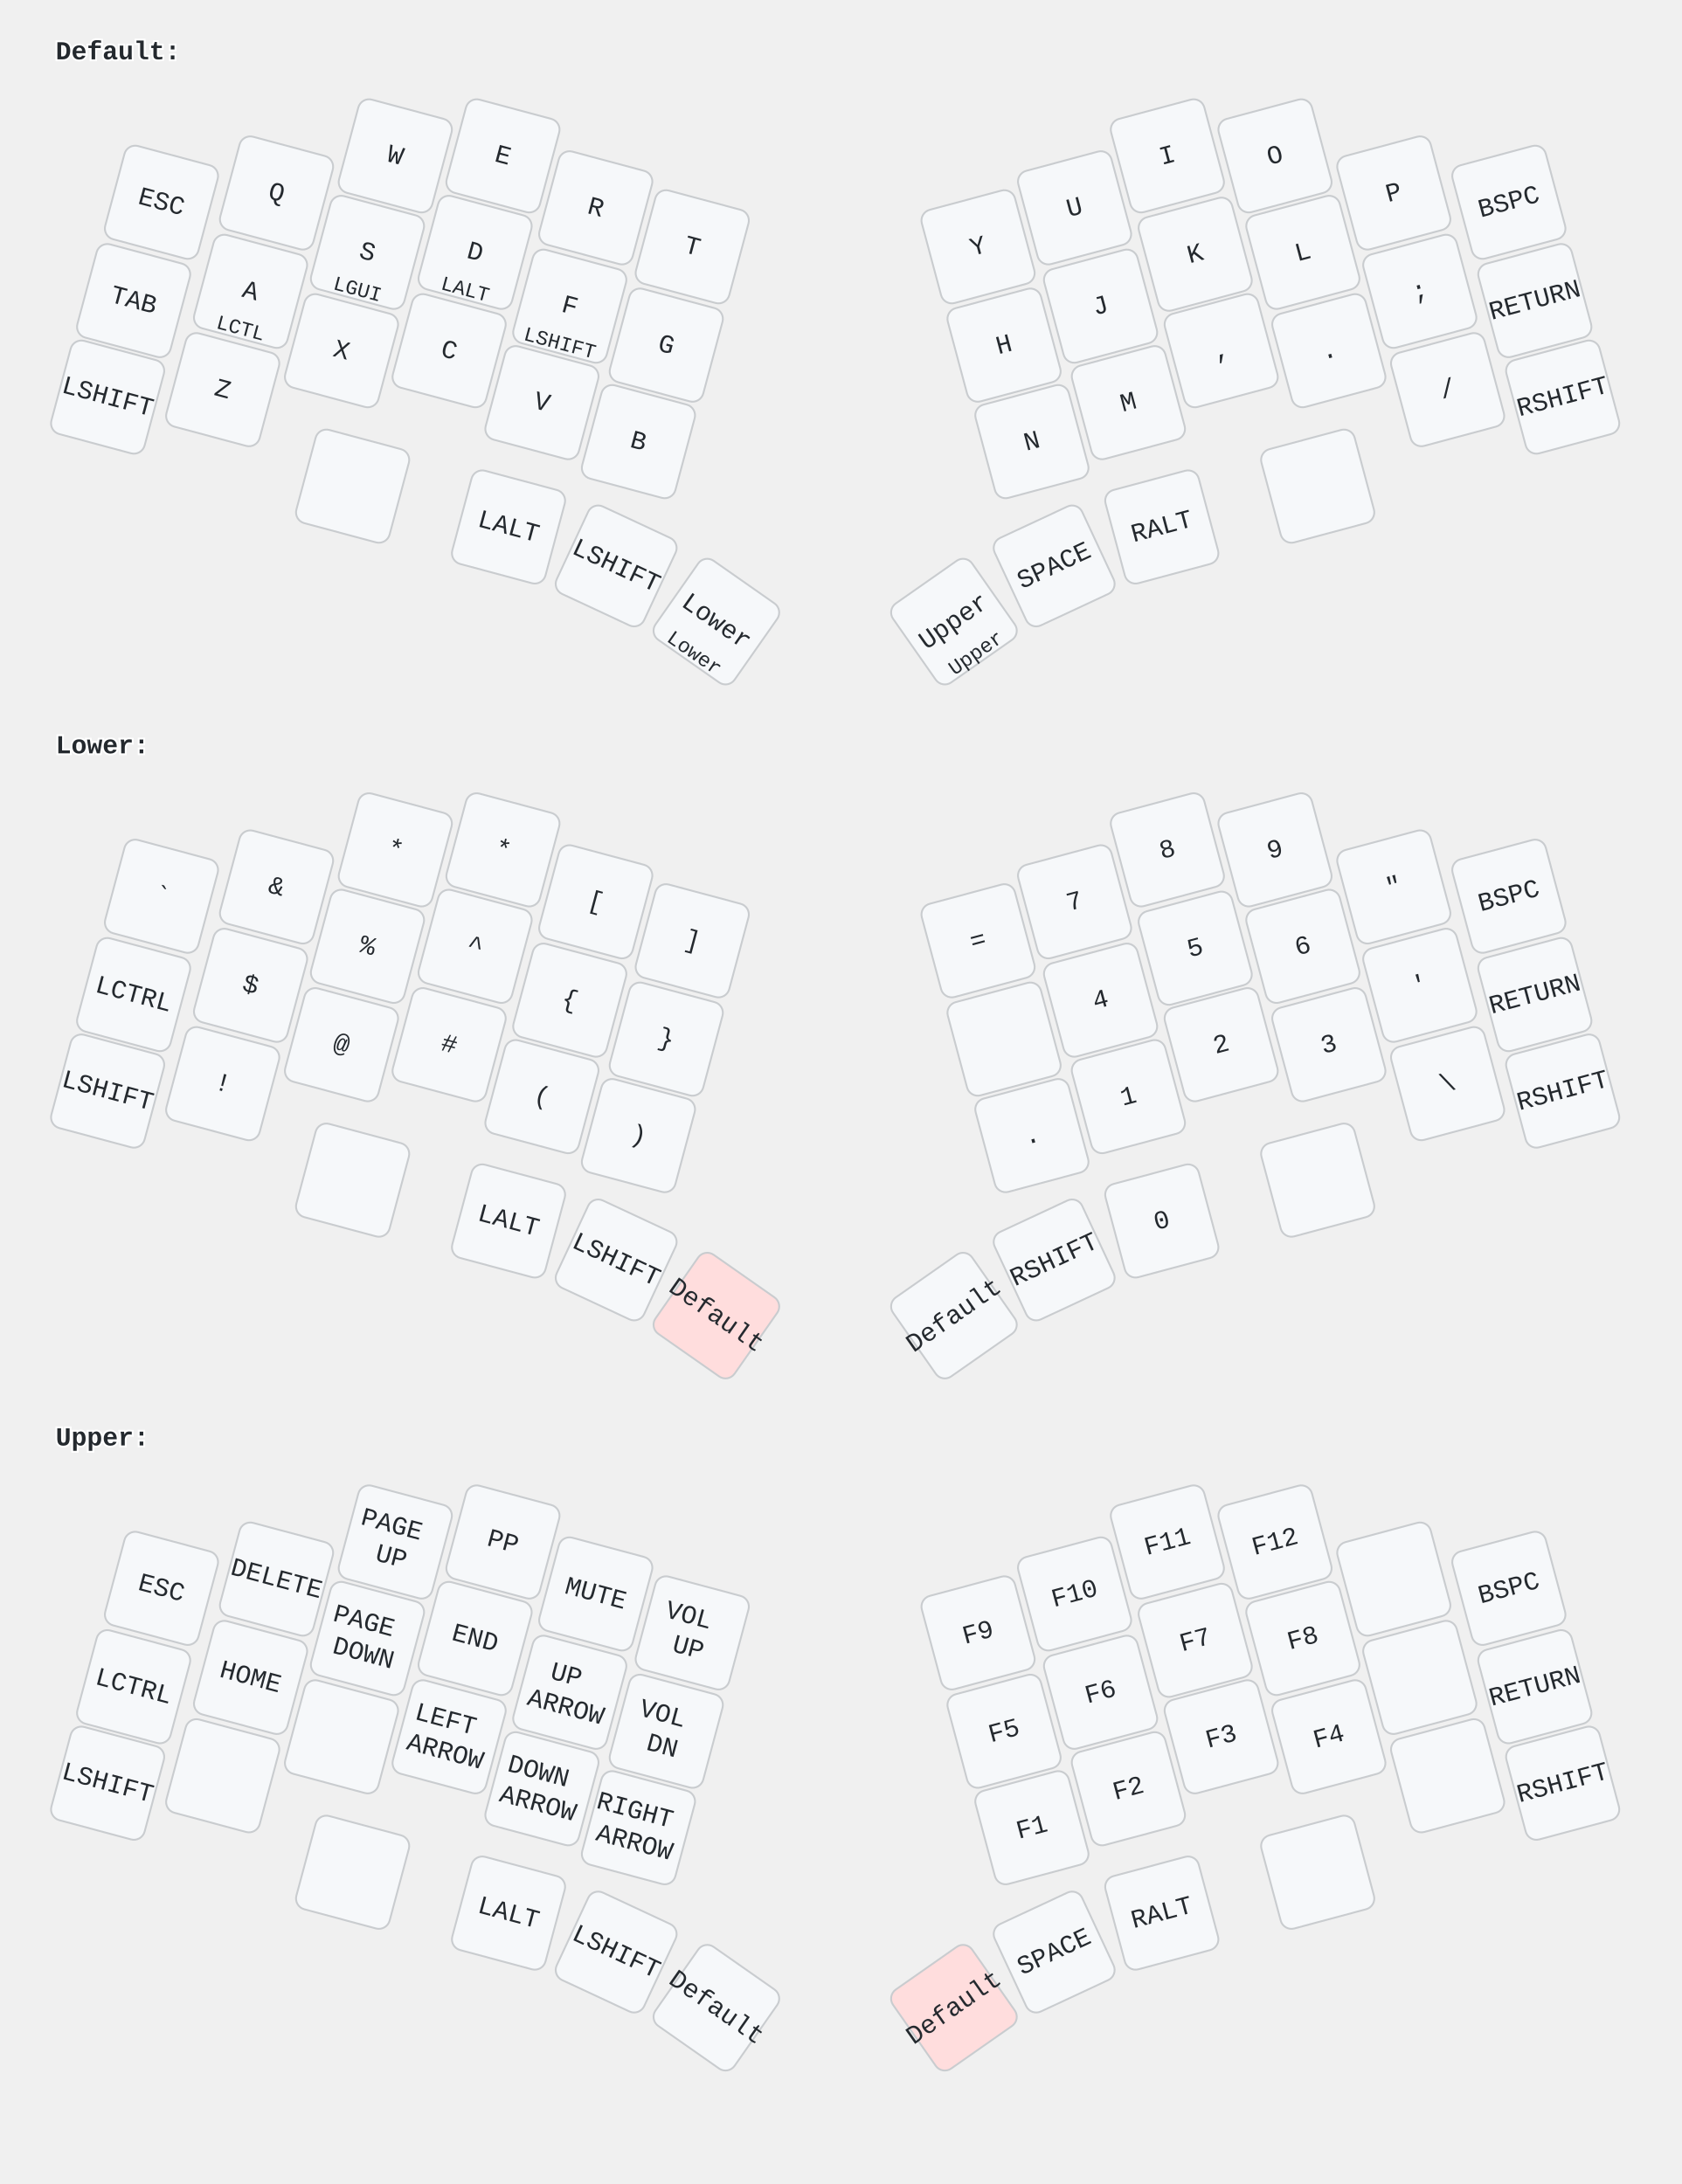
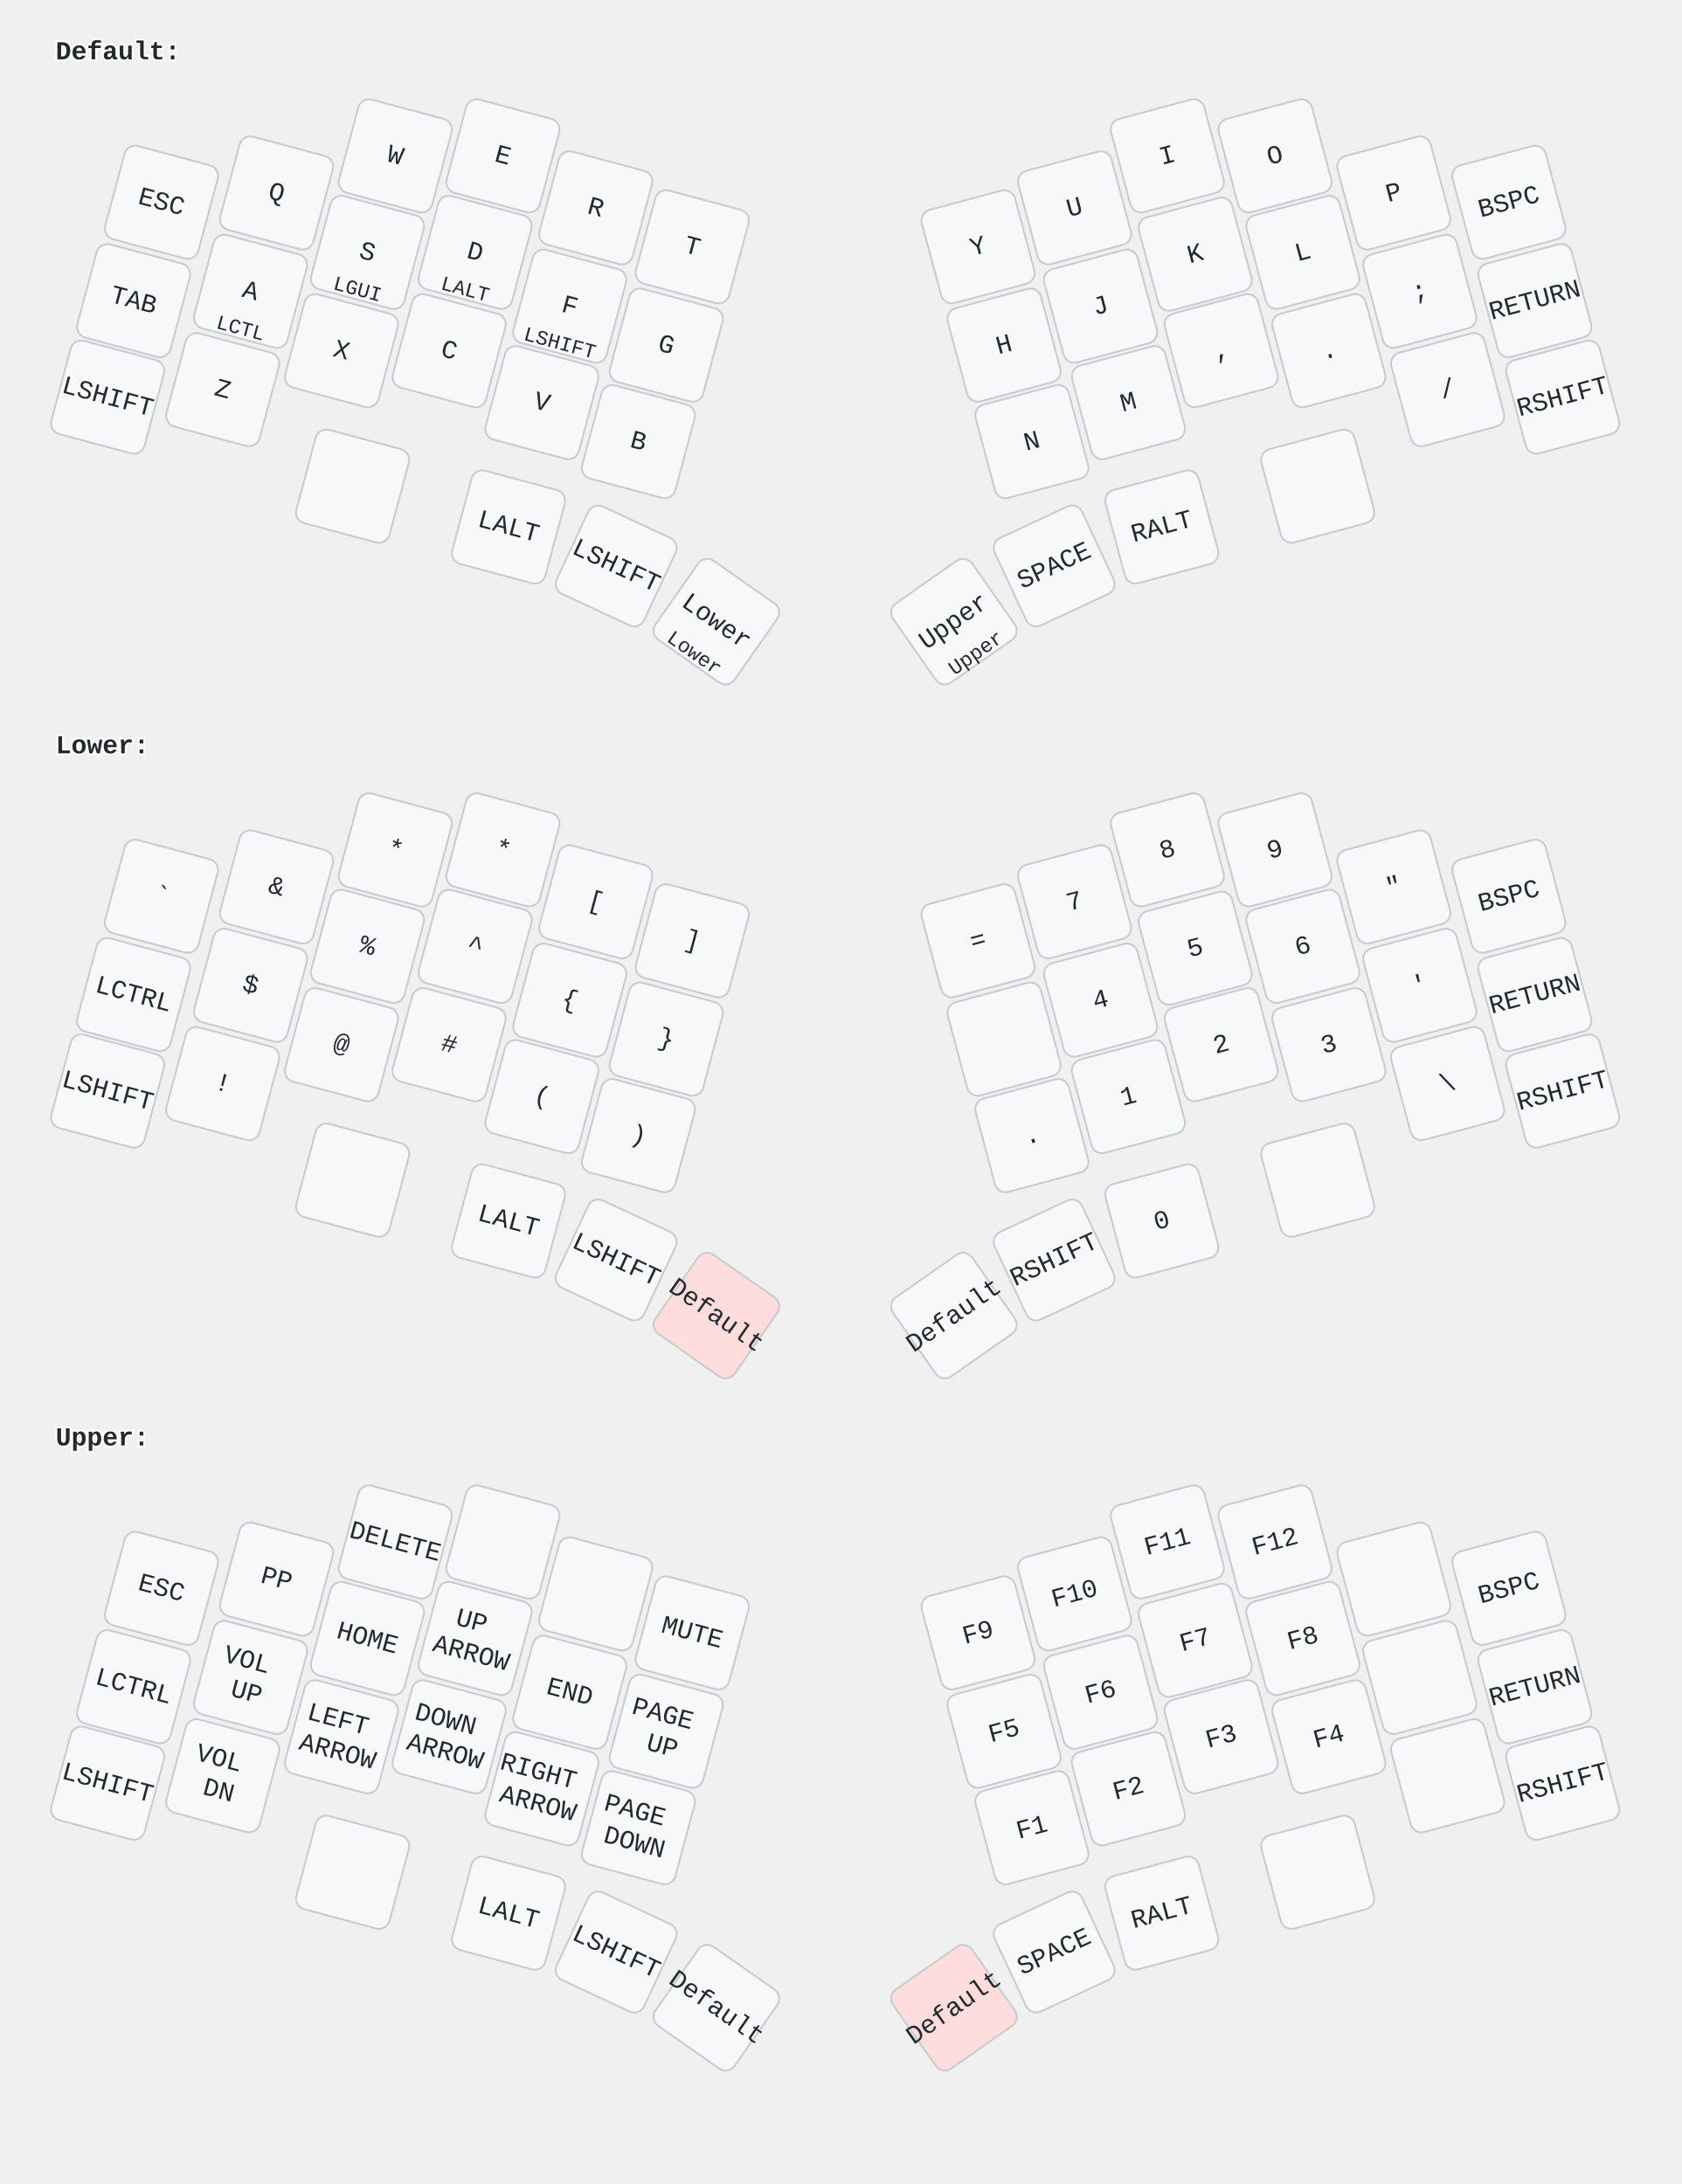
<svg xmlns="http://www.w3.org/2000/svg" width="906" height="1177" viewBox="0 0 906 1177" class="keymap">
  <style>/* inherit to force styles through use tags */
svg path {
    fill: inherit;
}

/* font and background color specifications */
svg.keymap {
    font-family: SFMono-Regular,Consolas,Liberation Mono,Menlo,monospace;
    font-size: 14px;
    font-kerning: normal;
    text-rendering: optimizeLegibility;
    fill: #24292e;
}

/* default key styling */
rect.key {
    fill: #f6f8fa;
+ }
+ 
+ rect.key, rect.combo {
    stroke: #c9cccf;
    stroke-width: 1;
}

/* default key side styling, only used is draw_key_sides is set */
rect.side {
    filter: brightness(90%);
}

/* color accent for combo boxes */
rect.combo, rect.combo-separate {
    fill: #cdf;
}

/* color accent for held keys */
rect.held, rect.combo.held {
    fill: #fdd;
}

/* color accent for ghost (optional) keys */
rect.ghost, rect.combo.ghost {
    stroke-dasharray: 4, 4;
    stroke-width: 2;
}

text {
    text-anchor: middle;
    dominant-baseline: middle;
}

/* styling for layer labels */
text.label {
    font-weight: bold;
    text-anchor: start;
    stroke: white;
    stroke-width: 2;
    paint-order: stroke;
}

/* styling for combo tap, and key hold/shifted label text */
text.combo, text.hold, text.shifted {
    font-size: 11px;
}

text.hold {
    text-anchor: middle;
    dominant-baseline: auto;
}

text.shifted {
    text-anchor: middle;
    dominant-baseline: hanging;
}

/* styling for hold/shifted label text in combo box */
text.combo.hold, text.combo.shifted {
    font-size: 8px;
}

/* lighter symbol for transparent keys */
text.trans {
    fill: #7b7e81;
}

/* styling for combo dendrons */
path.combo {
    stroke-width: 1;
    stroke: gray;
    fill: none;
}

/* Start Tabler Icons Cleanup */
/* cannot use height/width with glyphs */
.icon-tabler &gt; path {
    fill: inherit;
    stroke: inherit;
    stroke-width: 2;
}
/* hide tabler's default box */
.icon-tabler &gt; path[stroke="none"][fill="none"] {
    visibility: hidden;
}
/* End Tabler Icons Cleanup */
</style>
  <g transform="translate(30, 0)" class="layer-Default">
    <text x="0" y="28" class="label">Default:</text>
    <g transform="translate(0, 56)">
      <g transform="translate(57, 53) rotate(15.0)" class="key keypos-0">
        <rect rx="6" ry="6" x="-26" y="-26" width="52" height="52" class="key" />
        <text x="0" y="0" class="key tap">ESC</text>
      </g>
      <g transform="translate(119, 48) rotate(15.0)" class="key keypos-1">
        <rect rx="6" ry="6" x="-26" y="-26" width="52" height="52" class="key" />
        <text x="0" y="0" class="key tap">Q</text>
      </g>
      <g transform="translate(183, 28) rotate(15.0)" class="key keypos-2">
        <rect rx="6" ry="6" x="-26" y="-26" width="52" height="52" class="key" />
        <text x="0" y="0" class="key tap">W</text>
      </g>
      <g transform="translate(241, 28) rotate(15.0)" class="key keypos-3">
        <rect rx="6" ry="6" x="-26" y="-26" width="52" height="52" class="key" />
        <text x="0" y="0" class="key tap">E</text>
      </g>
      <g transform="translate(291, 56) rotate(15.0)" class="key keypos-4">
        <rect rx="6" ry="6" x="-26" y="-26" width="52" height="52" class="key" />
        <text x="0" y="0" class="key tap">R</text>
      </g>
      <g transform="translate(343, 77) rotate(15.0)" class="key keypos-5">
        <rect rx="6" ry="6" x="-26" y="-26" width="52" height="52" class="key" />
        <text x="0" y="0" class="key tap">T</text>
      </g>
      <g transform="translate(497, 77) rotate(-15.0)" class="key keypos-6">
        <rect rx="6" ry="6" x="-26" y="-26" width="52" height="52" class="key" />
        <text x="0" y="0" class="key tap">Y</text>
      </g>
      <g transform="translate(549, 56) rotate(-15.0)" class="key keypos-7">
        <rect rx="6" ry="6" x="-26" y="-26" width="52" height="52" class="key" />
        <text x="0" y="0" class="key tap">U</text>
      </g>
      <g transform="translate(599, 28) rotate(-15.0)" class="key keypos-8">
        <rect rx="6" ry="6" x="-26" y="-26" width="52" height="52" class="key" />
        <text x="0" y="0" class="key tap">I</text>
      </g>
      <g transform="translate(657, 28) rotate(-15.0)" class="key keypos-9">
        <rect rx="6" ry="6" x="-26" y="-26" width="52" height="52" class="key" />
        <text x="0" y="0" class="key tap">O</text>
      </g>
      <g transform="translate(721, 48) rotate(-15.0)" class="key keypos-10">
        <rect rx="6" ry="6" x="-26" y="-26" width="52" height="52" class="key" />
        <text x="0" y="0" class="key tap">P</text>
      </g>
      <g transform="translate(783, 53) rotate(-15.0)" class="key keypos-11">
        <rect rx="6" ry="6" x="-26" y="-26" width="52" height="52" class="key" />
        <text x="0" y="0" class="key tap">BSPC</text>
      </g>
      <g transform="translate(42, 106) rotate(15.0)" class="key keypos-12">
        <rect rx="6" ry="6" x="-26" y="-26" width="52" height="52" class="key" />
        <text x="0" y="0" class="key tap">TAB</text>
      </g>
      <g transform="translate(105, 101) rotate(15.0)" class="key keypos-13">
        <rect rx="6" ry="6" x="-26" y="-26" width="52" height="52" class="key" />
        <text x="0" y="0" class="key tap">A</text>
        <text x="0" y="24" class="key hold">LCTL</text>
      </g>
      <g transform="translate(168, 80) rotate(15.0)" class="key keypos-14">
        <rect rx="6" ry="6" x="-26" y="-26" width="52" height="52" class="key" />
        <text x="0" y="0" class="key tap">S</text>
        <text x="0" y="24" class="key hold">LGUI</text>
      </g>
      <g transform="translate(226, 80) rotate(15.0)" class="key keypos-15">
        <rect rx="6" ry="6" x="-26" y="-26" width="52" height="52" class="key" />
        <text x="0" y="0" class="key tap">D</text>
        <text x="0" y="24" class="key hold">LALT</text>
      </g>
      <g transform="translate(277, 109) rotate(15.0)" class="key keypos-16">
        <rect rx="6" ry="6" x="-26" y="-26" width="52" height="52" class="key" />
        <text x="0" y="0" class="key tap">F</text>
        <text x="0" y="24" class="key hold">LSHIFT</text>
      </g>
      <g transform="translate(329, 130) rotate(15.0)" class="key keypos-17">
        <rect rx="6" ry="6" x="-26" y="-26" width="52" height="52" class="key" />
        <text x="0" y="0" class="key tap">G</text>
      </g>
      <g transform="translate(511, 130) rotate(-15.0)" class="key keypos-18">
        <rect rx="6" ry="6" x="-26" y="-26" width="52" height="52" class="key" />
        <text x="0" y="0" class="key tap">H</text>
      </g>
      <g transform="translate(563, 109) rotate(-15.0)" class="key keypos-19">
        <rect rx="6" ry="6" x="-26" y="-26" width="52" height="52" class="key" />
        <text x="0" y="0" class="key tap">J</text>
      </g>
      <g transform="translate(614, 81) rotate(-15.0)" class="key keypos-20">
        <rect rx="6" ry="6" x="-26" y="-26" width="52" height="52" class="key" />
        <text x="0" y="0" class="key tap">K</text>
      </g>
      <g transform="translate(672, 80) rotate(-15.0)" class="key keypos-21">
        <rect rx="6" ry="6" x="-26" y="-26" width="52" height="52" class="key" />
        <text x="0" y="0" class="key tap">L</text>
      </g>
      <g transform="translate(735, 101) rotate(-15.0)" class="key keypos-22">
        <rect rx="6" ry="6" x="-26" y="-26" width="52" height="52" class="key" />
        <text x="0" y="0" class="key tap">;</text>
      </g>
      <g transform="translate(797, 106) rotate(-15.0)" class="key keypos-23">
        <rect rx="6" ry="6" x="-26" y="-26" width="52" height="52" class="key" />
        <text x="0" y="0" class="key tap">RETURN</text>
      </g>
      <g transform="translate(28, 158) rotate(15.0)" class="key keypos-24">
        <rect rx="6" ry="6" x="-26" y="-26" width="52" height="52" class="key" />
        <text x="0" y="0" class="key tap">LSHIFT</text>
      </g>
      <g transform="translate(90, 154) rotate(15.0)" class="key keypos-25">
        <rect rx="6" ry="6" x="-26" y="-26" width="52" height="52" class="key" />
        <text x="0" y="0" class="key tap">Z</text>
      </g>
      <g transform="translate(154, 133) rotate(15.0)" class="key keypos-26">
        <rect rx="6" ry="6" x="-26" y="-26" width="52" height="52" class="key" />
        <text x="0" y="0" class="key tap">X</text>
      </g>
      <g transform="translate(212, 133) rotate(15.0)" class="key keypos-27">
        <rect rx="6" ry="6" x="-26" y="-26" width="52" height="52" class="key" />
        <text x="0" y="0" class="key tap">C</text>
      </g>
      <g transform="translate(262, 161) rotate(15.0)" class="key keypos-28">
        <rect rx="6" ry="6" x="-26" y="-26" width="52" height="52" class="key" />
        <text x="0" y="0" class="key tap">V</text>
      </g>
      <g transform="translate(314, 182) rotate(15.0)" class="key keypos-29">
        <rect rx="6" ry="6" x="-26" y="-26" width="52" height="52" class="key" />
        <text x="0" y="0" class="key tap">B</text>
      </g>
      <g transform="translate(526, 182) rotate(-15.0)" class="key keypos-30">
        <rect rx="6" ry="6" x="-26" y="-26" width="52" height="52" class="key" />
        <text x="0" y="0" class="key tap">N</text>
      </g>
      <g transform="translate(578, 161) rotate(-15.0)" class="key keypos-31">
        <rect rx="6" ry="6" x="-26" y="-26" width="52" height="52" class="key" />
        <text x="0" y="0" class="key tap">M</text>
      </g>
      <g transform="translate(628, 133) rotate(-15.0)" class="key keypos-32">
        <rect rx="6" ry="6" x="-26" y="-26" width="52" height="52" class="key" />
        <text x="0" y="0" class="key tap">,</text>
      </g>
      <g transform="translate(686, 133) rotate(-15.0)" class="key keypos-33">
        <rect rx="6" ry="6" x="-26" y="-26" width="52" height="52" class="key" />
        <text x="0" y="0" class="key tap">.</text>
      </g>
      <g transform="translate(750, 154) rotate(-15.0)" class="key keypos-34">
        <rect rx="6" ry="6" x="-26" y="-26" width="52" height="52" class="key" />
        <text x="0" y="0" class="key tap">/</text>
      </g>
      <g transform="translate(812, 158) rotate(-15.0)" class="key keypos-35">
        <rect rx="6" ry="6" x="-26" y="-26" width="52" height="52" class="key" />
        <text x="0" y="0" class="key tap">RSHIFT</text>
      </g>
      <g transform="translate(160, 206) rotate(15.0)" class="key keypos-36">
        <rect rx="6" ry="6" x="-26" y="-26" width="52" height="52" class="key" />
      </g>
      <g transform="translate(244, 228) rotate(15.0)" class="key keypos-37">
        <rect rx="6" ry="6" x="-26" y="-26" width="52" height="52" class="key" />
        <text x="0" y="0" class="key tap">LALT</text>
      </g>
      <g transform="translate(302, 249) rotate(25.0)" class="key keypos-38">
        <rect rx="6" ry="6" x="-26" y="-26" width="52" height="52" class="key" />
        <text x="0" y="0" class="key tap">LSHIFT</text>
      </g>
      <g transform="translate(356, 279) rotate(35.0)" class="key keypos-39">
        <rect rx="6" ry="6" x="-26" y="-26" width="52" height="52" class="key" />
        <text x="0" y="0" class="key tap">Lower</text>
        <text x="0" y="24" class="key hold">Lower</text>
      </g>
      <g transform="translate(484, 279) rotate(-35.0)" class="key keypos-40">
        <rect rx="6" ry="6" x="-26" y="-26" width="52" height="52" class="key" />
        <text x="0" y="0" class="key tap">Upper</text>
        <text x="0" y="24" class="key hold">Upper</text>
      </g>
      <g transform="translate(538, 249) rotate(-25.0)" class="key keypos-41">
        <rect rx="6" ry="6" x="-26" y="-26" width="52" height="52" class="key" />
        <text x="0" y="0" class="key tap">SPACE</text>
      </g>
      <g transform="translate(596, 228) rotate(-15.0)" class="key keypos-42">
        <rect rx="6" ry="6" x="-26" y="-26" width="52" height="52" class="key" />
        <text x="0" y="0" class="key tap">RALT</text>
      </g>
      <g transform="translate(680, 206) rotate(-15.0)" class="key keypos-43">
        <rect rx="6" ry="6" x="-26" y="-26" width="52" height="52" class="key" />
      </g>
    </g>
  </g>
  <g transform="translate(30, 374)" class="layer-Lower">
    <text x="0" y="28" class="label">Lower:</text>
    <g transform="translate(0, 56)">
      <g transform="translate(57, 53) rotate(15.0)" class="key keypos-0">
        <rect rx="6" ry="6" x="-26" y="-26" width="52" height="52" class="key" />
        <text x="0" y="0" class="key tap">`</text>
      </g>
      <g transform="translate(119, 48) rotate(15.0)" class="key keypos-1">
        <rect rx="6" ry="6" x="-26" y="-26" width="52" height="52" class="key" />
        <text x="0" y="0" class="key tap">&amp;</text>
      </g>
      <g transform="translate(183, 28) rotate(15.0)" class="key keypos-2">
        <rect rx="6" ry="6" x="-26" y="-26" width="52" height="52" class="key" />
        <text x="0" y="0" class="key tap">*</text>
      </g>
      <g transform="translate(241, 28) rotate(15.0)" class="key keypos-3">
        <rect rx="6" ry="6" x="-26" y="-26" width="52" height="52" class="key" />
        <text x="0" y="0" class="key tap">*</text>
      </g>
      <g transform="translate(291, 56) rotate(15.0)" class="key keypos-4">
        <rect rx="6" ry="6" x="-26" y="-26" width="52" height="52" class="key" />
        <text x="0" y="0" class="key tap">[</text>
      </g>
      <g transform="translate(343, 77) rotate(15.0)" class="key keypos-5">
        <rect rx="6" ry="6" x="-26" y="-26" width="52" height="52" class="key" />
        <text x="0" y="0" class="key tap">]</text>
      </g>
      <g transform="translate(497, 77) rotate(-15.0)" class="key keypos-6">
        <rect rx="6" ry="6" x="-26" y="-26" width="52" height="52" class="key" />
        <text x="0" y="0" class="key tap">=</text>
      </g>
      <g transform="translate(549, 56) rotate(-15.0)" class="key keypos-7">
        <rect rx="6" ry="6" x="-26" y="-26" width="52" height="52" class="key" />
        <text x="0" y="0" class="key tap">7</text>
      </g>
      <g transform="translate(599, 28) rotate(-15.0)" class="key keypos-8">
        <rect rx="6" ry="6" x="-26" y="-26" width="52" height="52" class="key" />
        <text x="0" y="0" class="key tap">8</text>
      </g>
      <g transform="translate(657, 28) rotate(-15.0)" class="key keypos-9">
        <rect rx="6" ry="6" x="-26" y="-26" width="52" height="52" class="key" />
        <text x="0" y="0" class="key tap">9</text>
      </g>
      <g transform="translate(721, 48) rotate(-15.0)" class="key keypos-10">
        <rect rx="6" ry="6" x="-26" y="-26" width="52" height="52" class="key" />
        <text x="0" y="0" class="key tap">"</text>
      </g>
      <g transform="translate(783, 53) rotate(-15.0)" class="key keypos-11">
        <rect rx="6" ry="6" x="-26" y="-26" width="52" height="52" class="key" />
        <text x="0" y="0" class="key tap">BSPC</text>
      </g>
      <g transform="translate(42, 106) rotate(15.0)" class="key keypos-12">
        <rect rx="6" ry="6" x="-26" y="-26" width="52" height="52" class="key" />
        <text x="0" y="0" class="key tap">LCTRL</text>
      </g>
      <g transform="translate(105, 101) rotate(15.0)" class="key keypos-13">
        <rect rx="6" ry="6" x="-26" y="-26" width="52" height="52" class="key" />
        <text x="0" y="0" class="key tap">$</text>
      </g>
      <g transform="translate(168, 80) rotate(15.0)" class="key keypos-14">
        <rect rx="6" ry="6" x="-26" y="-26" width="52" height="52" class="key" />
        <text x="0" y="0" class="key tap">%</text>
      </g>
      <g transform="translate(226, 80) rotate(15.0)" class="key keypos-15">
        <rect rx="6" ry="6" x="-26" y="-26" width="52" height="52" class="key" />
        <text x="0" y="0" class="key tap">^</text>
      </g>
      <g transform="translate(277, 109) rotate(15.0)" class="key keypos-16">
        <rect rx="6" ry="6" x="-26" y="-26" width="52" height="52" class="key" />
        <text x="0" y="0" class="key tap">{</text>
      </g>
      <g transform="translate(329, 130) rotate(15.0)" class="key keypos-17">
        <rect rx="6" ry="6" x="-26" y="-26" width="52" height="52" class="key" />
        <text x="0" y="0" class="key tap">}</text>
      </g>
      <g transform="translate(511, 130) rotate(-15.0)" class="key keypos-18">
        <rect rx="6" ry="6" x="-26" y="-26" width="52" height="52" class="key" />
      </g>
      <g transform="translate(563, 109) rotate(-15.0)" class="key keypos-19">
        <rect rx="6" ry="6" x="-26" y="-26" width="52" height="52" class="key" />
        <text x="0" y="0" class="key tap">4</text>
      </g>
      <g transform="translate(614, 81) rotate(-15.0)" class="key keypos-20">
        <rect rx="6" ry="6" x="-26" y="-26" width="52" height="52" class="key" />
        <text x="0" y="0" class="key tap">5</text>
      </g>
      <g transform="translate(672, 80) rotate(-15.0)" class="key keypos-21">
        <rect rx="6" ry="6" x="-26" y="-26" width="52" height="52" class="key" />
        <text x="0" y="0" class="key tap">6</text>
      </g>
      <g transform="translate(735, 101) rotate(-15.0)" class="key keypos-22">
        <rect rx="6" ry="6" x="-26" y="-26" width="52" height="52" class="key" />
        <text x="0" y="0" class="key tap">'</text>
      </g>
      <g transform="translate(797, 106) rotate(-15.0)" class="key keypos-23">
        <rect rx="6" ry="6" x="-26" y="-26" width="52" height="52" class="key" />
        <text x="0" y="0" class="key tap">RETURN</text>
      </g>
      <g transform="translate(28, 158) rotate(15.0)" class="key keypos-24">
        <rect rx="6" ry="6" x="-26" y="-26" width="52" height="52" class="key" />
        <text x="0" y="0" class="key tap">LSHIFT</text>
      </g>
      <g transform="translate(90, 154) rotate(15.0)" class="key keypos-25">
        <rect rx="6" ry="6" x="-26" y="-26" width="52" height="52" class="key" />
        <text x="0" y="0" class="key tap">!</text>
      </g>
      <g transform="translate(154, 133) rotate(15.0)" class="key keypos-26">
        <rect rx="6" ry="6" x="-26" y="-26" width="52" height="52" class="key" />
        <text x="0" y="0" class="key tap">@</text>
      </g>
      <g transform="translate(212, 133) rotate(15.0)" class="key keypos-27">
        <rect rx="6" ry="6" x="-26" y="-26" width="52" height="52" class="key" />
        <text x="0" y="0" class="key tap">#</text>
      </g>
      <g transform="translate(262, 161) rotate(15.0)" class="key keypos-28">
        <rect rx="6" ry="6" x="-26" y="-26" width="52" height="52" class="key" />
        <text x="0" y="0" class="key tap">(</text>
      </g>
      <g transform="translate(314, 182) rotate(15.0)" class="key keypos-29">
        <rect rx="6" ry="6" x="-26" y="-26" width="52" height="52" class="key" />
        <text x="0" y="0" class="key tap">)</text>
      </g>
      <g transform="translate(526, 182) rotate(-15.0)" class="key keypos-30">
        <rect rx="6" ry="6" x="-26" y="-26" width="52" height="52" class="key" />
        <text x="0" y="0" class="key tap">.</text>
      </g>
      <g transform="translate(578, 161) rotate(-15.0)" class="key keypos-31">
        <rect rx="6" ry="6" x="-26" y="-26" width="52" height="52" class="key" />
        <text x="0" y="0" class="key tap">1</text>
      </g>
      <g transform="translate(628, 133) rotate(-15.0)" class="key keypos-32">
        <rect rx="6" ry="6" x="-26" y="-26" width="52" height="52" class="key" />
        <text x="0" y="0" class="key tap">2</text>
      </g>
      <g transform="translate(686, 133) rotate(-15.0)" class="key keypos-33">
        <rect rx="6" ry="6" x="-26" y="-26" width="52" height="52" class="key" />
        <text x="0" y="0" class="key tap">3</text>
      </g>
      <g transform="translate(750, 154) rotate(-15.0)" class="key keypos-34">
        <rect rx="6" ry="6" x="-26" y="-26" width="52" height="52" class="key" />
        <text x="0" y="0" class="key tap">\</text>
      </g>
      <g transform="translate(812, 158) rotate(-15.0)" class="key keypos-35">
        <rect rx="6" ry="6" x="-26" y="-26" width="52" height="52" class="key" />
        <text x="0" y="0" class="key tap">RSHIFT</text>
      </g>
      <g transform="translate(160, 206) rotate(15.0)" class="key keypos-36">
        <rect rx="6" ry="6" x="-26" y="-26" width="52" height="52" class="key" />
      </g>
      <g transform="translate(244, 228) rotate(15.0)" class="key keypos-37">
        <rect rx="6" ry="6" x="-26" y="-26" width="52" height="52" class="key" />
        <text x="0" y="0" class="key tap">LALT</text>
      </g>
      <g transform="translate(302, 249) rotate(25.0)" class="key keypos-38">
        <rect rx="6" ry="6" x="-26" y="-26" width="52" height="52" class="key" />
        <text x="0" y="0" class="key tap">LSHIFT</text>
      </g>
      <g transform="translate(356, 279) rotate(35.0)" class="key held keypos-39">
        <rect rx="6" ry="6" x="-26" y="-26" width="52" height="52" class="key held" />
        <text x="0" y="0" class="key held tap">Default</text>
      </g>
      <g transform="translate(484, 279) rotate(-35.0)" class="key keypos-40">
        <rect rx="6" ry="6" x="-26" y="-26" width="52" height="52" class="key" />
        <text x="0" y="0" class="key tap">Default</text>
      </g>
      <g transform="translate(538, 249) rotate(-25.0)" class="key keypos-41">
        <rect rx="6" ry="6" x="-26" y="-26" width="52" height="52" class="key" />
        <text x="0" y="0" class="key tap">RSHIFT</text>
      </g>
      <g transform="translate(596, 228) rotate(-15.0)" class="key keypos-42">
        <rect rx="6" ry="6" x="-26" y="-26" width="52" height="52" class="key" />
        <text x="0" y="0" class="key tap">0</text>
      </g>
      <g transform="translate(680, 206) rotate(-15.0)" class="key keypos-43">
        <rect rx="6" ry="6" x="-26" y="-26" width="52" height="52" class="key" />
      </g>
    </g>
  </g>
  <g transform="translate(30, 747)" class="layer-Upper">
    <text x="0" y="28" class="label">Upper:</text>
    <g transform="translate(0, 56)">
      <g transform="translate(57, 53) rotate(15.0)" class="key keypos-0">
        <rect rx="6" ry="6" x="-26" y="-26" width="52" height="52" class="key" />
        <text x="0" y="0" class="key tap">ESC</text>
      </g>
      <g transform="translate(119, 48) rotate(15.0)" class="key keypos-1">
        <rect rx="6" ry="6" x="-26" y="-26" width="52" height="52" class="key" />
+         <text x="0" y="0" class="key tap">PP</text>
+       </g>
+       <g transform="translate(183, 28) rotate(15.0)" class="key keypos-2">
+         <rect rx="6" ry="6" x="-26" y="-26" width="52" height="52" class="key" />
        <text x="0" y="0" class="key tap">DELETE</text>
      </g>
-       <g transform="translate(183, 28) rotate(15.0)" class="key keypos-2">
+       <g transform="translate(241, 28) rotate(15.0)" class="key keypos-3">
+         <rect rx="6" ry="6" x="-26" y="-26" width="52" height="52" class="key" />
+       </g>
+       <g transform="translate(291, 56) rotate(15.0)" class="key keypos-4">
+         <rect rx="6" ry="6" x="-26" y="-26" width="52" height="52" class="key" />
+       </g>
+       <g transform="translate(343, 77) rotate(15.0)" class="key keypos-5">
+         <rect rx="6" ry="6" x="-26" y="-26" width="52" height="52" class="key" />
+         <text x="0" y="0" class="key tap">MUTE</text>
+       </g>
+       <g transform="translate(497, 77) rotate(-15.0)" class="key keypos-6">
+         <rect rx="6" ry="6" x="-26" y="-26" width="52" height="52" class="key" />
+         <text x="0" y="0" class="key tap">F9</text>
+       </g>
+       <g transform="translate(549, 56) rotate(-15.0)" class="key keypos-7">
+         <rect rx="6" ry="6" x="-26" y="-26" width="52" height="52" class="key" />
+         <text x="0" y="0" class="key tap">F10</text>
+       </g>
+       <g transform="translate(599, 28) rotate(-15.0)" class="key keypos-8">
+         <rect rx="6" ry="6" x="-26" y="-26" width="52" height="52" class="key" />
+         <text x="0" y="0" class="key tap">F11</text>
+       </g>
+       <g transform="translate(657, 28) rotate(-15.0)" class="key keypos-9">
+         <rect rx="6" ry="6" x="-26" y="-26" width="52" height="52" class="key" />
+         <text x="0" y="0" class="key tap">F12</text>
+       </g>
+       <g transform="translate(721, 48) rotate(-15.0)" class="key keypos-10">
+         <rect rx="6" ry="6" x="-26" y="-26" width="52" height="52" class="key" />
+       </g>
+       <g transform="translate(783, 53) rotate(-15.0)" class="key keypos-11">
+         <rect rx="6" ry="6" x="-26" y="-26" width="52" height="52" class="key" />
+         <text x="0" y="0" class="key tap">BSPC</text>
+       </g>
+       <g transform="translate(42, 106) rotate(15.0)" class="key keypos-12">
+         <rect rx="6" ry="6" x="-26" y="-26" width="52" height="52" class="key" />
+         <text x="0" y="0" class="key tap">LCTRL</text>
+       </g>
+       <g transform="translate(105, 101) rotate(15.0)" class="key keypos-13">
+         <rect rx="6" ry="6" x="-26" y="-26" width="52" height="52" class="key" />
+         <text x="0" y="0" class="key tap">
+           <tspan x="0" dy="-0.6em">VOL</tspan>
+           <tspan x="0" dy="1.2em">UP</tspan>
+         </text>
+       </g>
+       <g transform="translate(168, 80) rotate(15.0)" class="key keypos-14">
+         <rect rx="6" ry="6" x="-26" y="-26" width="52" height="52" class="key" />
+         <text x="0" y="0" class="key tap">HOME</text>
+       </g>
+       <g transform="translate(226, 80) rotate(15.0)" class="key keypos-15">
+         <rect rx="6" ry="6" x="-26" y="-26" width="52" height="52" class="key" />
+         <text x="0" y="0" class="key tap">
+           <tspan x="0" dy="-0.6em">UP</tspan>
+           <tspan x="0" dy="1.2em">ARROW</tspan>
+         </text>
+       </g>
+       <g transform="translate(277, 109) rotate(15.0)" class="key keypos-16">
+         <rect rx="6" ry="6" x="-26" y="-26" width="52" height="52" class="key" />
+         <text x="0" y="0" class="key tap">END</text>
+       </g>
+       <g transform="translate(329, 130) rotate(15.0)" class="key keypos-17">
        <rect rx="6" ry="6" x="-26" y="-26" width="52" height="52" class="key" />
        <text x="0" y="0" class="key tap">
          <tspan x="0" dy="-0.6em">PAGE</tspan>
          <tspan x="0" dy="1.2em">UP</tspan>
        </text>
      </g>
-       <g transform="translate(241, 28) rotate(15.0)" class="key keypos-3">
-         <rect rx="6" ry="6" x="-26" y="-26" width="52" height="52" class="key" />
-         <text x="0" y="0" class="key tap">PP</text>
-       </g>
-       <g transform="translate(291, 56) rotate(15.0)" class="key keypos-4">
-         <rect rx="6" ry="6" x="-26" y="-26" width="52" height="52" class="key" />
-         <text x="0" y="0" class="key tap">MUTE</text>
-       </g>
-       <g transform="translate(343, 77) rotate(15.0)" class="key keypos-5">
+       <g transform="translate(511, 130) rotate(-15.0)" class="key keypos-18">
+         <rect rx="6" ry="6" x="-26" y="-26" width="52" height="52" class="key" />
+         <text x="0" y="0" class="key tap">F5</text>
+       </g>
+       <g transform="translate(563, 109) rotate(-15.0)" class="key keypos-19">
+         <rect rx="6" ry="6" x="-26" y="-26" width="52" height="52" class="key" />
+         <text x="0" y="0" class="key tap">F6</text>
+       </g>
+       <g transform="translate(614, 81) rotate(-15.0)" class="key keypos-20">
+         <rect rx="6" ry="6" x="-26" y="-26" width="52" height="52" class="key" />
+         <text x="0" y="0" class="key tap">F7</text>
+       </g>
+       <g transform="translate(672, 80) rotate(-15.0)" class="key keypos-21">
+         <rect rx="6" ry="6" x="-26" y="-26" width="52" height="52" class="key" />
+         <text x="0" y="0" class="key tap">F8</text>
+       </g>
+       <g transform="translate(735, 101) rotate(-15.0)" class="key keypos-22">
+         <rect rx="6" ry="6" x="-26" y="-26" width="52" height="52" class="key" />
+       </g>
+       <g transform="translate(797, 106) rotate(-15.0)" class="key keypos-23">
+         <rect rx="6" ry="6" x="-26" y="-26" width="52" height="52" class="key" />
+         <text x="0" y="0" class="key tap">RETURN</text>
+       </g>
+       <g transform="translate(28, 158) rotate(15.0)" class="key keypos-24">
+         <rect rx="6" ry="6" x="-26" y="-26" width="52" height="52" class="key" />
+         <text x="0" y="0" class="key tap">LSHIFT</text>
+       </g>
+       <g transform="translate(90, 154) rotate(15.0)" class="key keypos-25">
        <rect rx="6" ry="6" x="-26" y="-26" width="52" height="52" class="key" />
        <text x="0" y="0" class="key tap">
          <tspan x="0" dy="-0.6em">VOL</tspan>
-           <tspan x="0" dy="1.2em">UP</tspan>
-         </text>
-       </g>
-       <g transform="translate(497, 77) rotate(-15.0)" class="key keypos-6">
-         <rect rx="6" ry="6" x="-26" y="-26" width="52" height="52" class="key" />
-         <text x="0" y="0" class="key tap">F9</text>
-       </g>
-       <g transform="translate(549, 56) rotate(-15.0)" class="key keypos-7">
-         <rect rx="6" ry="6" x="-26" y="-26" width="52" height="52" class="key" />
-         <text x="0" y="0" class="key tap">F10</text>
-       </g>
-       <g transform="translate(599, 28) rotate(-15.0)" class="key keypos-8">
-         <rect rx="6" ry="6" x="-26" y="-26" width="52" height="52" class="key" />
-         <text x="0" y="0" class="key tap">F11</text>
-       </g>
-       <g transform="translate(657, 28) rotate(-15.0)" class="key keypos-9">
-         <rect rx="6" ry="6" x="-26" y="-26" width="52" height="52" class="key" />
-         <text x="0" y="0" class="key tap">F12</text>
-       </g>
-       <g transform="translate(721, 48) rotate(-15.0)" class="key keypos-10">
-         <rect rx="6" ry="6" x="-26" y="-26" width="52" height="52" class="key" />
-       </g>
-       <g transform="translate(783, 53) rotate(-15.0)" class="key keypos-11">
-         <rect rx="6" ry="6" x="-26" y="-26" width="52" height="52" class="key" />
-         <text x="0" y="0" class="key tap">BSPC</text>
-       </g>
-       <g transform="translate(42, 106) rotate(15.0)" class="key keypos-12">
-         <rect rx="6" ry="6" x="-26" y="-26" width="52" height="52" class="key" />
-         <text x="0" y="0" class="key tap">LCTRL</text>
-       </g>
-       <g transform="translate(105, 101) rotate(15.0)" class="key keypos-13">
-         <rect rx="6" ry="6" x="-26" y="-26" width="52" height="52" class="key" />
-         <text x="0" y="0" class="key tap">HOME</text>
-       </g>
-       <g transform="translate(168, 80) rotate(15.0)" class="key keypos-14">
+           <tspan x="0" dy="1.2em">DN</tspan>
+         </text>
+       </g>
+       <g transform="translate(154, 133) rotate(15.0)" class="key keypos-26">
+         <rect rx="6" ry="6" x="-26" y="-26" width="52" height="52" class="key" />
+         <text x="0" y="0" class="key tap">
+           <tspan x="0" dy="-0.6em">LEFT</tspan>
+           <tspan x="0" dy="1.2em">ARROW</tspan>
+         </text>
+       </g>
+       <g transform="translate(212, 133) rotate(15.0)" class="key keypos-27">
+         <rect rx="6" ry="6" x="-26" y="-26" width="52" height="52" class="key" />
+         <text x="0" y="0" class="key tap">
+           <tspan x="0" dy="-0.6em">DOWN</tspan>
+           <tspan x="0" dy="1.2em">ARROW</tspan>
+         </text>
+       </g>
+       <g transform="translate(262, 161) rotate(15.0)" class="key keypos-28">
+         <rect rx="6" ry="6" x="-26" y="-26" width="52" height="52" class="key" />
+         <text x="0" y="0" class="key tap">
+           <tspan x="0" dy="-0.6em">RIGHT</tspan>
+           <tspan x="0" dy="1.2em">ARROW</tspan>
+         </text>
+       </g>
+       <g transform="translate(314, 182) rotate(15.0)" class="key keypos-29">
        <rect rx="6" ry="6" x="-26" y="-26" width="52" height="52" class="key" />
        <text x="0" y="0" class="key tap">
          <tspan x="0" dy="-0.6em">PAGE</tspan>
          <tspan x="0" dy="1.2em">DOWN</tspan>
-         </text>
-       </g>
-       <g transform="translate(226, 80) rotate(15.0)" class="key keypos-15">
-         <rect rx="6" ry="6" x="-26" y="-26" width="52" height="52" class="key" />
-         <text x="0" y="0" class="key tap">END</text>
-       </g>
-       <g transform="translate(277, 109) rotate(15.0)" class="key keypos-16">
-         <rect rx="6" ry="6" x="-26" y="-26" width="52" height="52" class="key" />
-         <text x="0" y="0" class="key tap">
-           <tspan x="0" dy="-0.6em">UP</tspan>
-           <tspan x="0" dy="1.2em">ARROW</tspan>
-         </text>
-       </g>
-       <g transform="translate(329, 130) rotate(15.0)" class="key keypos-17">
-         <rect rx="6" ry="6" x="-26" y="-26" width="52" height="52" class="key" />
-         <text x="0" y="0" class="key tap">
-           <tspan x="0" dy="-0.6em">VOL</tspan>
-           <tspan x="0" dy="1.2em">DN</tspan>
-         </text>
-       </g>
-       <g transform="translate(511, 130) rotate(-15.0)" class="key keypos-18">
-         <rect rx="6" ry="6" x="-26" y="-26" width="52" height="52" class="key" />
-         <text x="0" y="0" class="key tap">F5</text>
-       </g>
-       <g transform="translate(563, 109) rotate(-15.0)" class="key keypos-19">
-         <rect rx="6" ry="6" x="-26" y="-26" width="52" height="52" class="key" />
-         <text x="0" y="0" class="key tap">F6</text>
-       </g>
-       <g transform="translate(614, 81) rotate(-15.0)" class="key keypos-20">
-         <rect rx="6" ry="6" x="-26" y="-26" width="52" height="52" class="key" />
-         <text x="0" y="0" class="key tap">F7</text>
-       </g>
-       <g transform="translate(672, 80) rotate(-15.0)" class="key keypos-21">
-         <rect rx="6" ry="6" x="-26" y="-26" width="52" height="52" class="key" />
-         <text x="0" y="0" class="key tap">F8</text>
-       </g>
-       <g transform="translate(735, 101) rotate(-15.0)" class="key keypos-22">
-         <rect rx="6" ry="6" x="-26" y="-26" width="52" height="52" class="key" />
-       </g>
-       <g transform="translate(797, 106) rotate(-15.0)" class="key keypos-23">
-         <rect rx="6" ry="6" x="-26" y="-26" width="52" height="52" class="key" />
-         <text x="0" y="0" class="key tap">RETURN</text>
-       </g>
-       <g transform="translate(28, 158) rotate(15.0)" class="key keypos-24">
-         <rect rx="6" ry="6" x="-26" y="-26" width="52" height="52" class="key" />
-         <text x="0" y="0" class="key tap">LSHIFT</text>
-       </g>
-       <g transform="translate(90, 154) rotate(15.0)" class="key keypos-25">
-         <rect rx="6" ry="6" x="-26" y="-26" width="52" height="52" class="key" />
-       </g>
-       <g transform="translate(154, 133) rotate(15.0)" class="key keypos-26">
-         <rect rx="6" ry="6" x="-26" y="-26" width="52" height="52" class="key" />
-       </g>
-       <g transform="translate(212, 133) rotate(15.0)" class="key keypos-27">
-         <rect rx="6" ry="6" x="-26" y="-26" width="52" height="52" class="key" />
-         <text x="0" y="0" class="key tap">
-           <tspan x="0" dy="-0.6em">LEFT</tspan>
-           <tspan x="0" dy="1.2em">ARROW</tspan>
-         </text>
-       </g>
-       <g transform="translate(262, 161) rotate(15.0)" class="key keypos-28">
-         <rect rx="6" ry="6" x="-26" y="-26" width="52" height="52" class="key" />
-         <text x="0" y="0" class="key tap">
-           <tspan x="0" dy="-0.6em">DOWN</tspan>
-           <tspan x="0" dy="1.2em">ARROW</tspan>
-         </text>
-       </g>
-       <g transform="translate(314, 182) rotate(15.0)" class="key keypos-29">
-         <rect rx="6" ry="6" x="-26" y="-26" width="52" height="52" class="key" />
-         <text x="0" y="0" class="key tap">
-           <tspan x="0" dy="-0.6em">RIGHT</tspan>
-           <tspan x="0" dy="1.2em">ARROW</tspan>
        </text>
      </g>
      <g transform="translate(526, 182) rotate(-15.0)" class="key keypos-30">
        <rect rx="6" ry="6" x="-26" y="-26" width="52" height="52" class="key" />
        <text x="0" y="0" class="key tap">F1</text>
      </g>
      <g transform="translate(578, 161) rotate(-15.0)" class="key keypos-31">
        <rect rx="6" ry="6" x="-26" y="-26" width="52" height="52" class="key" />
        <text x="0" y="0" class="key tap">F2</text>
      </g>
      <g transform="translate(628, 133) rotate(-15.0)" class="key keypos-32">
        <rect rx="6" ry="6" x="-26" y="-26" width="52" height="52" class="key" />
        <text x="0" y="0" class="key tap">F3</text>
      </g>
      <g transform="translate(686, 133) rotate(-15.0)" class="key keypos-33">
        <rect rx="6" ry="6" x="-26" y="-26" width="52" height="52" class="key" />
        <text x="0" y="0" class="key tap">F4</text>
      </g>
      <g transform="translate(750, 154) rotate(-15.0)" class="key keypos-34">
        <rect rx="6" ry="6" x="-26" y="-26" width="52" height="52" class="key" />
      </g>
      <g transform="translate(812, 158) rotate(-15.0)" class="key keypos-35">
        <rect rx="6" ry="6" x="-26" y="-26" width="52" height="52" class="key" />
        <text x="0" y="0" class="key tap">RSHIFT</text>
      </g>
      <g transform="translate(160, 206) rotate(15.0)" class="key keypos-36">
        <rect rx="6" ry="6" x="-26" y="-26" width="52" height="52" class="key" />
      </g>
      <g transform="translate(244, 228) rotate(15.0)" class="key keypos-37">
        <rect rx="6" ry="6" x="-26" y="-26" width="52" height="52" class="key" />
        <text x="0" y="0" class="key tap">LALT</text>
      </g>
      <g transform="translate(302, 249) rotate(25.0)" class="key keypos-38">
        <rect rx="6" ry="6" x="-26" y="-26" width="52" height="52" class="key" />
        <text x="0" y="0" class="key tap">LSHIFT</text>
      </g>
      <g transform="translate(356, 279) rotate(35.0)" class="key keypos-39">
        <rect rx="6" ry="6" x="-26" y="-26" width="52" height="52" class="key" />
        <text x="0" y="0" class="key tap">Default</text>
      </g>
      <g transform="translate(484, 279) rotate(-35.0)" class="key held keypos-40">
        <rect rx="6" ry="6" x="-26" y="-26" width="52" height="52" class="key held" />
        <text x="0" y="0" class="key held tap">Default</text>
      </g>
      <g transform="translate(538, 249) rotate(-25.0)" class="key keypos-41">
        <rect rx="6" ry="6" x="-26" y="-26" width="52" height="52" class="key" />
        <text x="0" y="0" class="key tap">SPACE</text>
      </g>
      <g transform="translate(596, 228) rotate(-15.0)" class="key keypos-42">
        <rect rx="6" ry="6" x="-26" y="-26" width="52" height="52" class="key" />
        <text x="0" y="0" class="key tap">RALT</text>
      </g>
      <g transform="translate(680, 206) rotate(-15.0)" class="key keypos-43">
        <rect rx="6" ry="6" x="-26" y="-26" width="52" height="52" class="key" />
      </g>
    </g>
  </g>
</svg>
